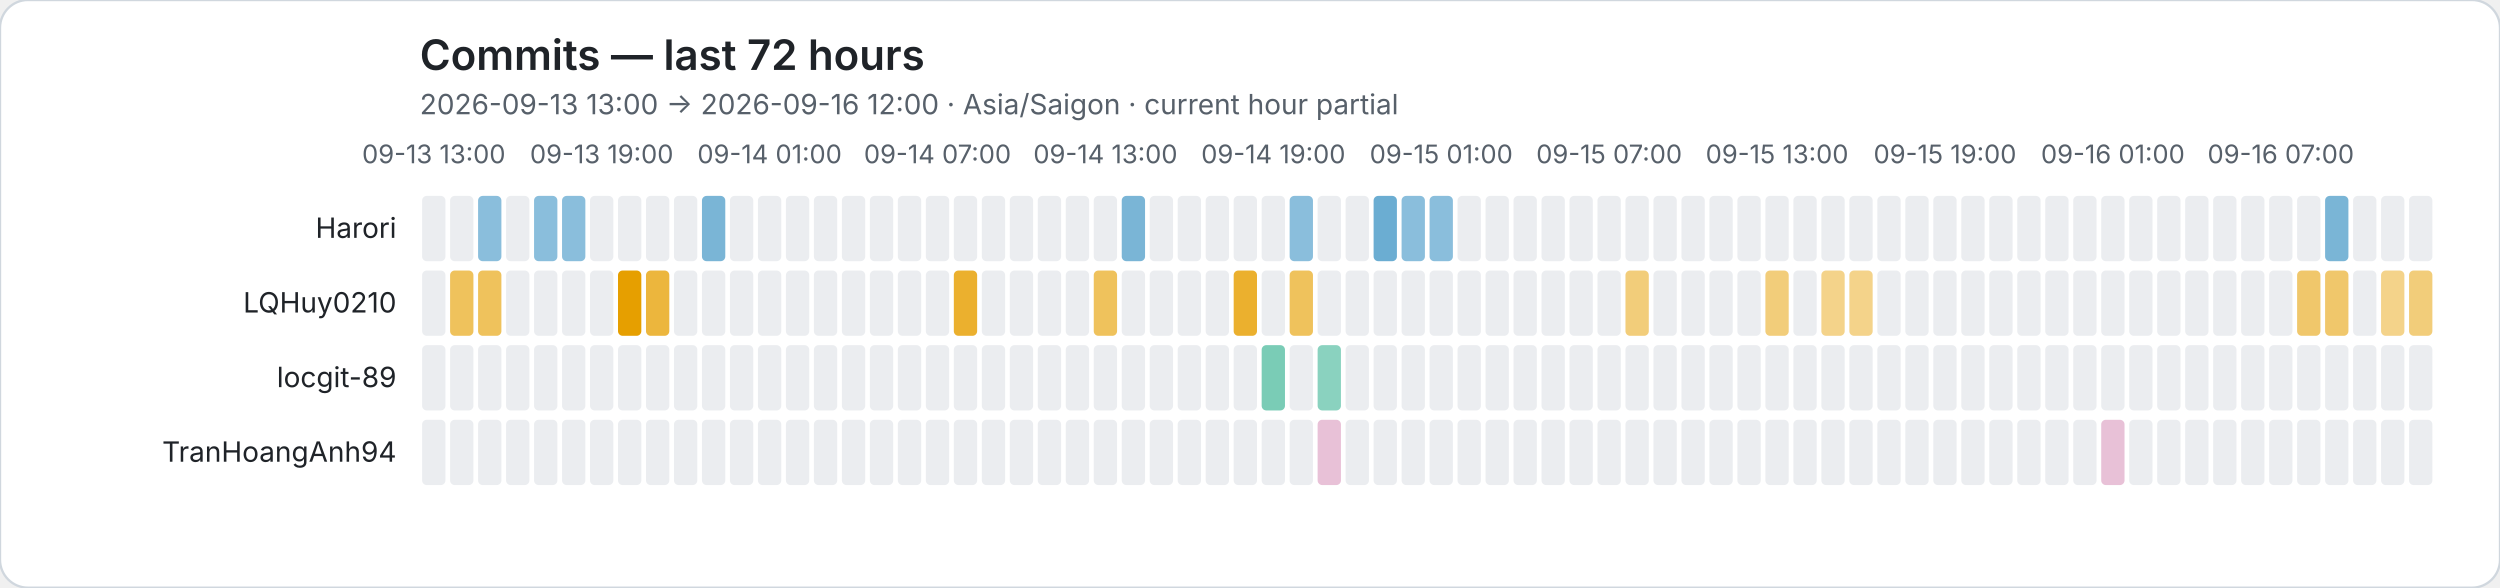
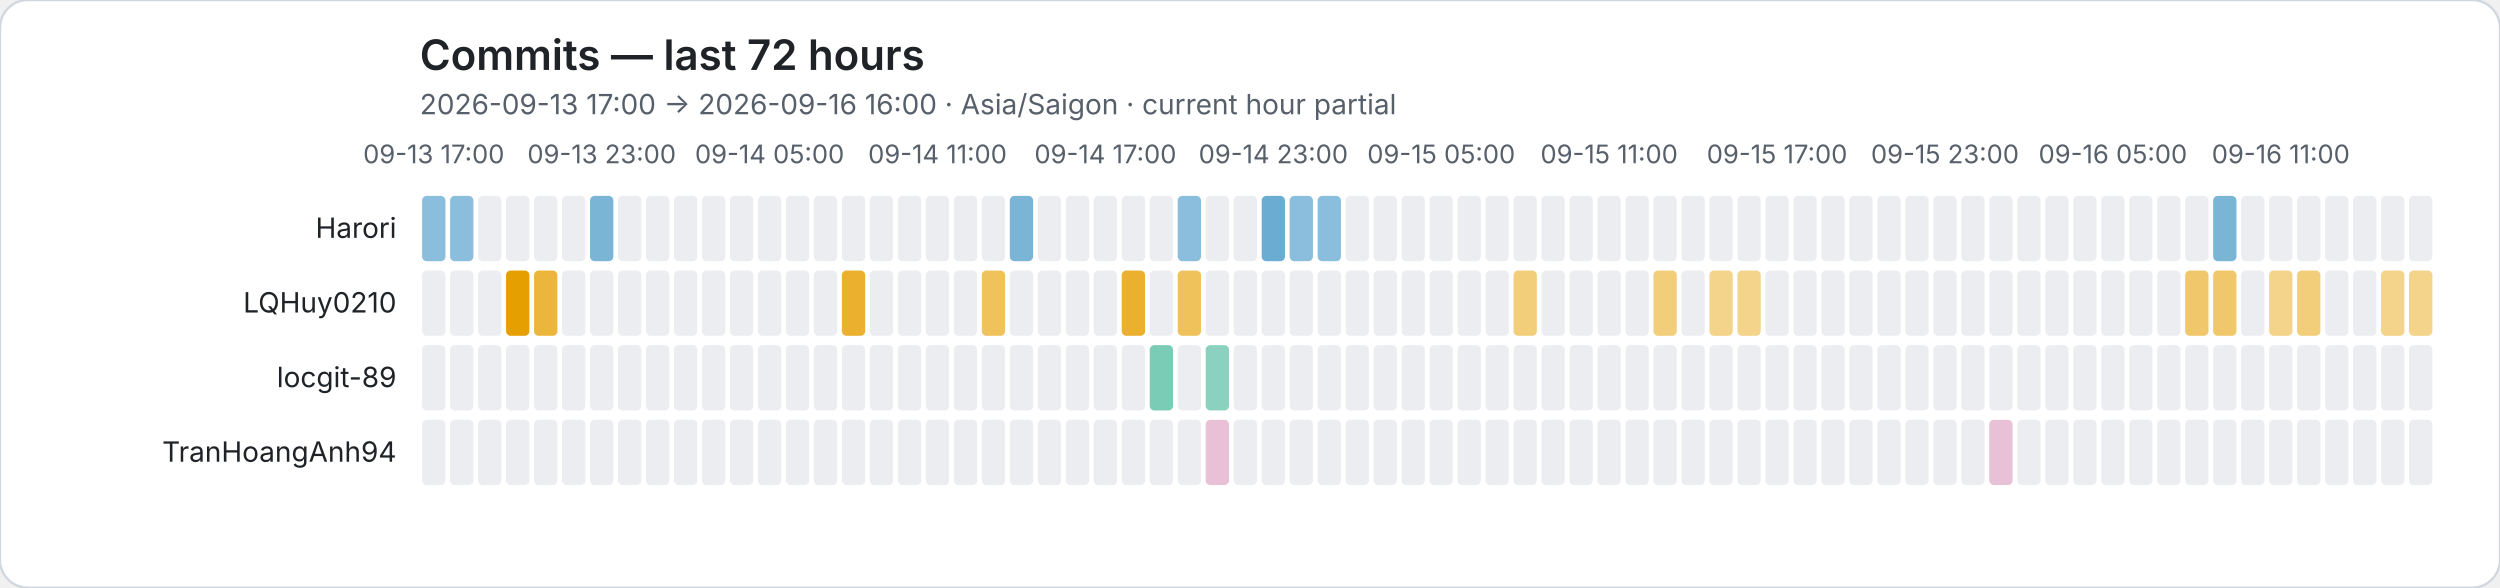
<svg xmlns="http://www.w3.org/2000/svg" role="img" viewBox="0 0 1072 252">
  <rect width="1072" height="252" rx="12" fill="#ffffff" stroke="#d0d7de" />
  <style>text{font-family:system-ui,-apple-system,BlinkMacSystemFont,"Segoe UI",sans-serif}.axis{fill:#57606a;font-size:11px}.heading{fill:#1f2328;font-size:18px;font-weight:600}.subheading{fill:#57606a;font-size:12px}.name{fill:#1f2328;font-size:12px}</style>
  <text class="heading" x="180" y="30">Commits — last 72 hours</text>
-   <text class="subheading" x="180" y="49">2026-09-13 13:00 → 2026-09-16 12:00 · Asia/Saigon · current hour partial</text>
-   <text class="axis" x="186" y="70" text-anchor="middle">09-13 13:00</text>
-   <text class="axis" x="258" y="70" text-anchor="middle">09-13 19:00</text>
-   <text class="axis" x="330" y="70" text-anchor="middle">09-14 01:00</text>
-   <text class="axis" x="402" y="70" text-anchor="middle">09-14 07:00</text>
-   <text class="axis" x="474" y="70" text-anchor="middle">09-14 13:00</text>
-   <text class="axis" x="546" y="70" text-anchor="middle">09-14 19:00</text>
-   <text class="axis" x="618" y="70" text-anchor="middle">09-15 01:00</text>
-   <text class="axis" x="690" y="70" text-anchor="middle">09-15 07:00</text>
-   <text class="axis" x="762" y="70" text-anchor="middle">09-15 13:00</text>
-   <text class="axis" x="834" y="70" text-anchor="middle">09-15 19:00</text>
-   <text class="axis" x="906" y="70" text-anchor="middle">09-16 01:00</text>
-   <text class="axis" x="978" y="70" text-anchor="middle">09-16 07:00</text>
+   <text class="subheading" x="180" y="49">2026-09-13 17:00 → 2026-09-16 16:00 · Asia/Saigon · current hour partial</text>
+   <text class="axis" x="186" y="70" text-anchor="middle">09-13 17:00</text>
+   <text class="axis" x="258" y="70" text-anchor="middle">09-13 23:00</text>
+   <text class="axis" x="330" y="70" text-anchor="middle">09-14 05:00</text>
+   <text class="axis" x="402" y="70" text-anchor="middle">09-14 11:00</text>
+   <text class="axis" x="474" y="70" text-anchor="middle">09-14 17:00</text>
+   <text class="axis" x="546" y="70" text-anchor="middle">09-14 23:00</text>
+   <text class="axis" x="618" y="70" text-anchor="middle">09-15 05:00</text>
+   <text class="axis" x="690" y="70" text-anchor="middle">09-15 11:00</text>
+   <text class="axis" x="762" y="70" text-anchor="middle">09-15 17:00</text>
+   <text class="axis" x="834" y="70" text-anchor="middle">09-15 23:00</text>
+   <text class="axis" x="906" y="70" text-anchor="middle">09-16 05:00</text>
+   <text class="axis" x="978" y="70" text-anchor="middle">09-16 11:00</text>
  <text class="name" x="170" y="102" text-anchor="end">Harori</text>
-   <rect data-hour="0" x="181" y="84" width="10" height="28" rx="2" fill="#ebedf0" />
-   <rect data-hour="1" x="193" y="84" width="10" height="28" rx="2" fill="#ebedf0" />
-   <rect data-hour="2" x="205" y="84" width="10" height="28" rx="2" fill="rgba(0, 114, 178, 0.46)" />
+   <rect data-hour="0" x="181" y="84" width="10" height="28" rx="2" fill="rgba(0, 114, 178, 0.46)" />
+   <rect data-hour="1" x="193" y="84" width="10" height="28" rx="2" fill="rgba(0, 114, 178, 0.46)" />
+   <rect data-hour="2" x="205" y="84" width="10" height="28" rx="2" fill="#ebedf0" />
  <rect data-hour="3" x="217" y="84" width="10" height="28" rx="2" fill="#ebedf0" />
-   <rect data-hour="4" x="229" y="84" width="10" height="28" rx="2" fill="rgba(0, 114, 178, 0.46)" />
-   <rect data-hour="5" x="241" y="84" width="10" height="28" rx="2" fill="rgba(0, 114, 178, 0.46)" />
-   <rect data-hour="6" x="253" y="84" width="10" height="28" rx="2" fill="#ebedf0" />
+   <rect data-hour="4" x="229" y="84" width="10" height="28" rx="2" fill="#ebedf0" />
+   <rect data-hour="5" x="241" y="84" width="10" height="28" rx="2" fill="#ebedf0" />
+   <rect data-hour="6" x="253" y="84" width="10" height="28" rx="2" fill="rgba(0, 114, 178, 0.52)" />
  <rect data-hour="7" x="265" y="84" width="10" height="28" rx="2" fill="#ebedf0" />
  <rect data-hour="8" x="277" y="84" width="10" height="28" rx="2" fill="#ebedf0" />
  <rect data-hour="9" x="289" y="84" width="10" height="28" rx="2" fill="#ebedf0" />
-   <rect data-hour="10" x="301" y="84" width="10" height="28" rx="2" fill="rgba(0, 114, 178, 0.52)" />
+   <rect data-hour="10" x="301" y="84" width="10" height="28" rx="2" fill="#ebedf0" />
  <rect data-hour="11" x="313" y="84" width="10" height="28" rx="2" fill="#ebedf0" />
  <rect data-hour="12" x="325" y="84" width="10" height="28" rx="2" fill="#ebedf0" />
  <rect data-hour="13" x="337" y="84" width="10" height="28" rx="2" fill="#ebedf0" />
  <rect data-hour="14" x="349" y="84" width="10" height="28" rx="2" fill="#ebedf0" />
  <rect data-hour="15" x="361" y="84" width="10" height="28" rx="2" fill="#ebedf0" />
  <rect data-hour="16" x="373" y="84" width="10" height="28" rx="2" fill="#ebedf0" />
  <rect data-hour="17" x="385" y="84" width="10" height="28" rx="2" fill="#ebedf0" />
  <rect data-hour="18" x="397" y="84" width="10" height="28" rx="2" fill="#ebedf0" />
  <rect data-hour="19" x="409" y="84" width="10" height="28" rx="2" fill="#ebedf0" />
  <rect data-hour="20" x="421" y="84" width="10" height="28" rx="2" fill="#ebedf0" />
-   <rect data-hour="21" x="433" y="84" width="10" height="28" rx="2" fill="#ebedf0" />
+   <rect data-hour="21" x="433" y="84" width="10" height="28" rx="2" fill="rgba(0, 114, 178, 0.52)" />
  <rect data-hour="22" x="445" y="84" width="10" height="28" rx="2" fill="#ebedf0" />
  <rect data-hour="23" x="457" y="84" width="10" height="28" rx="2" fill="#ebedf0" />
  <rect data-hour="24" x="469" y="84" width="10" height="28" rx="2" fill="#ebedf0" />
-   <rect data-hour="25" x="481" y="84" width="10" height="28" rx="2" fill="rgba(0, 114, 178, 0.52)" />
+   <rect data-hour="25" x="481" y="84" width="10" height="28" rx="2" fill="#ebedf0" />
  <rect data-hour="26" x="493" y="84" width="10" height="28" rx="2" fill="#ebedf0" />
-   <rect data-hour="27" x="505" y="84" width="10" height="28" rx="2" fill="#ebedf0" />
+   <rect data-hour="27" x="505" y="84" width="10" height="28" rx="2" fill="rgba(0, 114, 178, 0.46)" />
  <rect data-hour="28" x="517" y="84" width="10" height="28" rx="2" fill="#ebedf0" />
  <rect data-hour="29" x="529" y="84" width="10" height="28" rx="2" fill="#ebedf0" />
-   <rect data-hour="30" x="541" y="84" width="10" height="28" rx="2" fill="#ebedf0" />
+   <rect data-hour="30" x="541" y="84" width="10" height="28" rx="2" fill="rgba(0, 114, 178, 0.58)" />
  <rect data-hour="31" x="553" y="84" width="10" height="28" rx="2" fill="rgba(0, 114, 178, 0.46)" />
-   <rect data-hour="32" x="565" y="84" width="10" height="28" rx="2" fill="#ebedf0" />
+   <rect data-hour="32" x="565" y="84" width="10" height="28" rx="2" fill="rgba(0, 114, 178, 0.46)" />
  <rect data-hour="33" x="577" y="84" width="10" height="28" rx="2" fill="#ebedf0" />
-   <rect data-hour="34" x="589" y="84" width="10" height="28" rx="2" fill="rgba(0, 114, 178, 0.58)" />
-   <rect data-hour="35" x="601" y="84" width="10" height="28" rx="2" fill="rgba(0, 114, 178, 0.46)" />
-   <rect data-hour="36" x="613" y="84" width="10" height="28" rx="2" fill="rgba(0, 114, 178, 0.46)" />
+   <rect data-hour="34" x="589" y="84" width="10" height="28" rx="2" fill="#ebedf0" />
+   <rect data-hour="35" x="601" y="84" width="10" height="28" rx="2" fill="#ebedf0" />
+   <rect data-hour="36" x="613" y="84" width="10" height="28" rx="2" fill="#ebedf0" />
  <rect data-hour="37" x="625" y="84" width="10" height="28" rx="2" fill="#ebedf0" />
  <rect data-hour="38" x="637" y="84" width="10" height="28" rx="2" fill="#ebedf0" />
  <rect data-hour="39" x="649" y="84" width="10" height="28" rx="2" fill="#ebedf0" />
  <rect data-hour="40" x="661" y="84" width="10" height="28" rx="2" fill="#ebedf0" />
  <rect data-hour="41" x="673" y="84" width="10" height="28" rx="2" fill="#ebedf0" />
  <rect data-hour="42" x="685" y="84" width="10" height="28" rx="2" fill="#ebedf0" />
  <rect data-hour="43" x="697" y="84" width="10" height="28" rx="2" fill="#ebedf0" />
  <rect data-hour="44" x="709" y="84" width="10" height="28" rx="2" fill="#ebedf0" />
  <rect data-hour="45" x="721" y="84" width="10" height="28" rx="2" fill="#ebedf0" />
  <rect data-hour="46" x="733" y="84" width="10" height="28" rx="2" fill="#ebedf0" />
  <rect data-hour="47" x="745" y="84" width="10" height="28" rx="2" fill="#ebedf0" />
  <rect data-hour="48" x="757" y="84" width="10" height="28" rx="2" fill="#ebedf0" />
  <rect data-hour="49" x="769" y="84" width="10" height="28" rx="2" fill="#ebedf0" />
  <rect data-hour="50" x="781" y="84" width="10" height="28" rx="2" fill="#ebedf0" />
  <rect data-hour="51" x="793" y="84" width="10" height="28" rx="2" fill="#ebedf0" />
  <rect data-hour="52" x="805" y="84" width="10" height="28" rx="2" fill="#ebedf0" />
  <rect data-hour="53" x="817" y="84" width="10" height="28" rx="2" fill="#ebedf0" />
  <rect data-hour="54" x="829" y="84" width="10" height="28" rx="2" fill="#ebedf0" />
  <rect data-hour="55" x="841" y="84" width="10" height="28" rx="2" fill="#ebedf0" />
  <rect data-hour="56" x="853" y="84" width="10" height="28" rx="2" fill="#ebedf0" />
  <rect data-hour="57" x="865" y="84" width="10" height="28" rx="2" fill="#ebedf0" />
  <rect data-hour="58" x="877" y="84" width="10" height="28" rx="2" fill="#ebedf0" />
  <rect data-hour="59" x="889" y="84" width="10" height="28" rx="2" fill="#ebedf0" />
  <rect data-hour="60" x="901" y="84" width="10" height="28" rx="2" fill="#ebedf0" />
  <rect data-hour="61" x="913" y="84" width="10" height="28" rx="2" fill="#ebedf0" />
  <rect data-hour="62" x="925" y="84" width="10" height="28" rx="2" fill="#ebedf0" />
  <rect data-hour="63" x="937" y="84" width="10" height="28" rx="2" fill="#ebedf0" />
-   <rect data-hour="64" x="949" y="84" width="10" height="28" rx="2" fill="#ebedf0" />
+   <rect data-hour="64" x="949" y="84" width="10" height="28" rx="2" fill="rgba(0, 114, 178, 0.52)" />
  <rect data-hour="65" x="961" y="84" width="10" height="28" rx="2" fill="#ebedf0" />
  <rect data-hour="66" x="973" y="84" width="10" height="28" rx="2" fill="#ebedf0" />
  <rect data-hour="67" x="985" y="84" width="10" height="28" rx="2" fill="#ebedf0" />
-   <rect data-hour="68" x="997" y="84" width="10" height="28" rx="2" fill="rgba(0, 114, 178, 0.52)" />
+   <rect data-hour="68" x="997" y="84" width="10" height="28" rx="2" fill="#ebedf0" />
  <rect data-hour="69" x="1009" y="84" width="10" height="28" rx="2" fill="#ebedf0" />
  <rect data-hour="70" x="1021" y="84" width="10" height="28" rx="2" fill="#ebedf0" />
  <rect data-hour="71" x="1033" y="84" width="10" height="28" rx="2" fill="#ebedf0" />
  <text class="name" x="170" y="134" text-anchor="end">LQHuy0210</text>
  <rect data-hour="0" x="181" y="116" width="10" height="28" rx="2" fill="#ebedf0" />
-   <rect data-hour="1" x="193" y="116" width="10" height="28" rx="2" fill="rgba(230, 159, 0, 0.64)" />
-   <rect data-hour="2" x="205" y="116" width="10" height="28" rx="2" fill="rgba(230, 159, 0, 0.64)" />
-   <rect data-hour="3" x="217" y="116" width="10" height="28" rx="2" fill="#ebedf0" />
-   <rect data-hour="4" x="229" y="116" width="10" height="28" rx="2" fill="#ebedf0" />
+   <rect data-hour="1" x="193" y="116" width="10" height="28" rx="2" fill="#ebedf0" />
+   <rect data-hour="2" x="205" y="116" width="10" height="28" rx="2" fill="#ebedf0" />
+   <rect data-hour="3" x="217" y="116" width="10" height="28" rx="2" fill="rgba(230, 159, 0, 1.00)" />
+   <rect data-hour="4" x="229" y="116" width="10" height="28" rx="2" fill="rgba(230, 159, 0, 0.76)" />
  <rect data-hour="5" x="241" y="116" width="10" height="28" rx="2" fill="#ebedf0" />
  <rect data-hour="6" x="253" y="116" width="10" height="28" rx="2" fill="#ebedf0" />
-   <rect data-hour="7" x="265" y="116" width="10" height="28" rx="2" fill="rgba(230, 159, 0, 1.00)" />
-   <rect data-hour="8" x="277" y="116" width="10" height="28" rx="2" fill="rgba(230, 159, 0, 0.76)" />
+   <rect data-hour="7" x="265" y="116" width="10" height="28" rx="2" fill="#ebedf0" />
+   <rect data-hour="8" x="277" y="116" width="10" height="28" rx="2" fill="#ebedf0" />
  <rect data-hour="9" x="289" y="116" width="10" height="28" rx="2" fill="#ebedf0" />
  <rect data-hour="10" x="301" y="116" width="10" height="28" rx="2" fill="#ebedf0" />
  <rect data-hour="11" x="313" y="116" width="10" height="28" rx="2" fill="#ebedf0" />
  <rect data-hour="12" x="325" y="116" width="10" height="28" rx="2" fill="#ebedf0" />
  <rect data-hour="13" x="337" y="116" width="10" height="28" rx="2" fill="#ebedf0" />
  <rect data-hour="14" x="349" y="116" width="10" height="28" rx="2" fill="#ebedf0" />
-   <rect data-hour="15" x="361" y="116" width="10" height="28" rx="2" fill="#ebedf0" />
+   <rect data-hour="15" x="361" y="116" width="10" height="28" rx="2" fill="rgba(230, 159, 0, 0.82)" />
  <rect data-hour="16" x="373" y="116" width="10" height="28" rx="2" fill="#ebedf0" />
  <rect data-hour="17" x="385" y="116" width="10" height="28" rx="2" fill="#ebedf0" />
  <rect data-hour="18" x="397" y="116" width="10" height="28" rx="2" fill="#ebedf0" />
-   <rect data-hour="19" x="409" y="116" width="10" height="28" rx="2" fill="rgba(230, 159, 0, 0.82)" />
-   <rect data-hour="20" x="421" y="116" width="10" height="28" rx="2" fill="#ebedf0" />
+   <rect data-hour="19" x="409" y="116" width="10" height="28" rx="2" fill="#ebedf0" />
+   <rect data-hour="20" x="421" y="116" width="10" height="28" rx="2" fill="rgba(230, 159, 0, 0.64)" />
  <rect data-hour="21" x="433" y="116" width="10" height="28" rx="2" fill="#ebedf0" />
  <rect data-hour="22" x="445" y="116" width="10" height="28" rx="2" fill="#ebedf0" />
  <rect data-hour="23" x="457" y="116" width="10" height="28" rx="2" fill="#ebedf0" />
-   <rect data-hour="24" x="469" y="116" width="10" height="28" rx="2" fill="rgba(230, 159, 0, 0.64)" />
-   <rect data-hour="25" x="481" y="116" width="10" height="28" rx="2" fill="#ebedf0" />
+   <rect data-hour="24" x="469" y="116" width="10" height="28" rx="2" fill="#ebedf0" />
+   <rect data-hour="25" x="481" y="116" width="10" height="28" rx="2" fill="rgba(230, 159, 0, 0.82)" />
  <rect data-hour="26" x="493" y="116" width="10" height="28" rx="2" fill="#ebedf0" />
-   <rect data-hour="27" x="505" y="116" width="10" height="28" rx="2" fill="#ebedf0" />
+   <rect data-hour="27" x="505" y="116" width="10" height="28" rx="2" fill="rgba(230, 159, 0, 0.64)" />
  <rect data-hour="28" x="517" y="116" width="10" height="28" rx="2" fill="#ebedf0" />
-   <rect data-hour="29" x="529" y="116" width="10" height="28" rx="2" fill="rgba(230, 159, 0, 0.82)" />
+   <rect data-hour="29" x="529" y="116" width="10" height="28" rx="2" fill="#ebedf0" />
  <rect data-hour="30" x="541" y="116" width="10" height="28" rx="2" fill="#ebedf0" />
-   <rect data-hour="31" x="553" y="116" width="10" height="28" rx="2" fill="rgba(230, 159, 0, 0.64)" />
+   <rect data-hour="31" x="553" y="116" width="10" height="28" rx="2" fill="#ebedf0" />
  <rect data-hour="32" x="565" y="116" width="10" height="28" rx="2" fill="#ebedf0" />
  <rect data-hour="33" x="577" y="116" width="10" height="28" rx="2" fill="#ebedf0" />
  <rect data-hour="34" x="589" y="116" width="10" height="28" rx="2" fill="#ebedf0" />
  <rect data-hour="35" x="601" y="116" width="10" height="28" rx="2" fill="#ebedf0" />
  <rect data-hour="36" x="613" y="116" width="10" height="28" rx="2" fill="#ebedf0" />
  <rect data-hour="37" x="625" y="116" width="10" height="28" rx="2" fill="#ebedf0" />
  <rect data-hour="38" x="637" y="116" width="10" height="28" rx="2" fill="#ebedf0" />
-   <rect data-hour="39" x="649" y="116" width="10" height="28" rx="2" fill="#ebedf0" />
+   <rect data-hour="39" x="649" y="116" width="10" height="28" rx="2" fill="rgba(230, 159, 0, 0.52)" />
  <rect data-hour="40" x="661" y="116" width="10" height="28" rx="2" fill="#ebedf0" />
  <rect data-hour="41" x="673" y="116" width="10" height="28" rx="2" fill="#ebedf0" />
  <rect data-hour="42" x="685" y="116" width="10" height="28" rx="2" fill="#ebedf0" />
-   <rect data-hour="43" x="697" y="116" width="10" height="28" rx="2" fill="rgba(230, 159, 0, 0.52)" />
-   <rect data-hour="44" x="709" y="116" width="10" height="28" rx="2" fill="#ebedf0" />
+   <rect data-hour="43" x="697" y="116" width="10" height="28" rx="2" fill="#ebedf0" />
+   <rect data-hour="44" x="709" y="116" width="10" height="28" rx="2" fill="rgba(230, 159, 0, 0.52)" />
  <rect data-hour="45" x="721" y="116" width="10" height="28" rx="2" fill="#ebedf0" />
-   <rect data-hour="46" x="733" y="116" width="10" height="28" rx="2" fill="#ebedf0" />
-   <rect data-hour="47" x="745" y="116" width="10" height="28" rx="2" fill="#ebedf0" />
-   <rect data-hour="48" x="757" y="116" width="10" height="28" rx="2" fill="rgba(230, 159, 0, 0.52)" />
+   <rect data-hour="46" x="733" y="116" width="10" height="28" rx="2" fill="rgba(230, 159, 0, 0.46)" />
+   <rect data-hour="47" x="745" y="116" width="10" height="28" rx="2" fill="rgba(230, 159, 0, 0.46)" />
+   <rect data-hour="48" x="757" y="116" width="10" height="28" rx="2" fill="#ebedf0" />
  <rect data-hour="49" x="769" y="116" width="10" height="28" rx="2" fill="#ebedf0" />
-   <rect data-hour="50" x="781" y="116" width="10" height="28" rx="2" fill="rgba(230, 159, 0, 0.46)" />
-   <rect data-hour="51" x="793" y="116" width="10" height="28" rx="2" fill="rgba(230, 159, 0, 0.46)" />
+   <rect data-hour="50" x="781" y="116" width="10" height="28" rx="2" fill="#ebedf0" />
+   <rect data-hour="51" x="793" y="116" width="10" height="28" rx="2" fill="#ebedf0" />
  <rect data-hour="52" x="805" y="116" width="10" height="28" rx="2" fill="#ebedf0" />
  <rect data-hour="53" x="817" y="116" width="10" height="28" rx="2" fill="#ebedf0" />
  <rect data-hour="54" x="829" y="116" width="10" height="28" rx="2" fill="#ebedf0" />
  <rect data-hour="55" x="841" y="116" width="10" height="28" rx="2" fill="#ebedf0" />
  <rect data-hour="56" x="853" y="116" width="10" height="28" rx="2" fill="#ebedf0" />
  <rect data-hour="57" x="865" y="116" width="10" height="28" rx="2" fill="#ebedf0" />
  <rect data-hour="58" x="877" y="116" width="10" height="28" rx="2" fill="#ebedf0" />
  <rect data-hour="59" x="889" y="116" width="10" height="28" rx="2" fill="#ebedf0" />
  <rect data-hour="60" x="901" y="116" width="10" height="28" rx="2" fill="#ebedf0" />
  <rect data-hour="61" x="913" y="116" width="10" height="28" rx="2" fill="#ebedf0" />
  <rect data-hour="62" x="925" y="116" width="10" height="28" rx="2" fill="#ebedf0" />
-   <rect data-hour="63" x="937" y="116" width="10" height="28" rx="2" fill="#ebedf0" />
-   <rect data-hour="64" x="949" y="116" width="10" height="28" rx="2" fill="#ebedf0" />
+   <rect data-hour="63" x="937" y="116" width="10" height="28" rx="2" fill="rgba(230, 159, 0, 0.58)" />
+   <rect data-hour="64" x="949" y="116" width="10" height="28" rx="2" fill="rgba(230, 159, 0, 0.58)" />
  <rect data-hour="65" x="961" y="116" width="10" height="28" rx="2" fill="#ebedf0" />
-   <rect data-hour="66" x="973" y="116" width="10" height="28" rx="2" fill="#ebedf0" />
-   <rect data-hour="67" x="985" y="116" width="10" height="28" rx="2" fill="rgba(230, 159, 0, 0.58)" />
-   <rect data-hour="68" x="997" y="116" width="10" height="28" rx="2" fill="rgba(230, 159, 0, 0.58)" />
+   <rect data-hour="66" x="973" y="116" width="10" height="28" rx="2" fill="rgba(230, 159, 0, 0.46)" />
+   <rect data-hour="67" x="985" y="116" width="10" height="28" rx="2" fill="rgba(230, 159, 0, 0.52)" />
+   <rect data-hour="68" x="997" y="116" width="10" height="28" rx="2" fill="#ebedf0" />
  <rect data-hour="69" x="1009" y="116" width="10" height="28" rx="2" fill="#ebedf0" />
  <rect data-hour="70" x="1021" y="116" width="10" height="28" rx="2" fill="rgba(230, 159, 0, 0.46)" />
-   <rect data-hour="71" x="1033" y="116" width="10" height="28" rx="2" fill="rgba(230, 159, 0, 0.52)" />
+   <rect data-hour="71" x="1033" y="116" width="10" height="28" rx="2" fill="rgba(230, 159, 0, 0.46)" />
  <text class="name" x="170" y="166" text-anchor="end">locgit-89</text>
  <rect data-hour="0" x="181" y="148" width="10" height="28" rx="2" fill="#ebedf0" />
  <rect data-hour="1" x="193" y="148" width="10" height="28" rx="2" fill="#ebedf0" />
  <rect data-hour="2" x="205" y="148" width="10" height="28" rx="2" fill="#ebedf0" />
  <rect data-hour="3" x="217" y="148" width="10" height="28" rx="2" fill="#ebedf0" />
  <rect data-hour="4" x="229" y="148" width="10" height="28" rx="2" fill="#ebedf0" />
  <rect data-hour="5" x="241" y="148" width="10" height="28" rx="2" fill="#ebedf0" />
  <rect data-hour="6" x="253" y="148" width="10" height="28" rx="2" fill="#ebedf0" />
  <rect data-hour="7" x="265" y="148" width="10" height="28" rx="2" fill="#ebedf0" />
  <rect data-hour="8" x="277" y="148" width="10" height="28" rx="2" fill="#ebedf0" />
  <rect data-hour="9" x="289" y="148" width="10" height="28" rx="2" fill="#ebedf0" />
  <rect data-hour="10" x="301" y="148" width="10" height="28" rx="2" fill="#ebedf0" />
  <rect data-hour="11" x="313" y="148" width="10" height="28" rx="2" fill="#ebedf0" />
  <rect data-hour="12" x="325" y="148" width="10" height="28" rx="2" fill="#ebedf0" />
  <rect data-hour="13" x="337" y="148" width="10" height="28" rx="2" fill="#ebedf0" />
  <rect data-hour="14" x="349" y="148" width="10" height="28" rx="2" fill="#ebedf0" />
  <rect data-hour="15" x="361" y="148" width="10" height="28" rx="2" fill="#ebedf0" />
  <rect data-hour="16" x="373" y="148" width="10" height="28" rx="2" fill="#ebedf0" />
  <rect data-hour="17" x="385" y="148" width="10" height="28" rx="2" fill="#ebedf0" />
  <rect data-hour="18" x="397" y="148" width="10" height="28" rx="2" fill="#ebedf0" />
  <rect data-hour="19" x="409" y="148" width="10" height="28" rx="2" fill="#ebedf0" />
  <rect data-hour="20" x="421" y="148" width="10" height="28" rx="2" fill="#ebedf0" />
  <rect data-hour="21" x="433" y="148" width="10" height="28" rx="2" fill="#ebedf0" />
  <rect data-hour="22" x="445" y="148" width="10" height="28" rx="2" fill="#ebedf0" />
  <rect data-hour="23" x="457" y="148" width="10" height="28" rx="2" fill="#ebedf0" />
  <rect data-hour="24" x="469" y="148" width="10" height="28" rx="2" fill="#ebedf0" />
  <rect data-hour="25" x="481" y="148" width="10" height="28" rx="2" fill="#ebedf0" />
-   <rect data-hour="26" x="493" y="148" width="10" height="28" rx="2" fill="#ebedf0" />
+   <rect data-hour="26" x="493" y="148" width="10" height="28" rx="2" fill="rgba(0, 158, 115, 0.52)" />
  <rect data-hour="27" x="505" y="148" width="10" height="28" rx="2" fill="#ebedf0" />
-   <rect data-hour="28" x="517" y="148" width="10" height="28" rx="2" fill="#ebedf0" />
+   <rect data-hour="28" x="517" y="148" width="10" height="28" rx="2" fill="rgba(0, 158, 115, 0.46)" />
  <rect data-hour="29" x="529" y="148" width="10" height="28" rx="2" fill="#ebedf0" />
-   <rect data-hour="30" x="541" y="148" width="10" height="28" rx="2" fill="rgba(0, 158, 115, 0.52)" />
+   <rect data-hour="30" x="541" y="148" width="10" height="28" rx="2" fill="#ebedf0" />
  <rect data-hour="31" x="553" y="148" width="10" height="28" rx="2" fill="#ebedf0" />
-   <rect data-hour="32" x="565" y="148" width="10" height="28" rx="2" fill="rgba(0, 158, 115, 0.46)" />
+   <rect data-hour="32" x="565" y="148" width="10" height="28" rx="2" fill="#ebedf0" />
  <rect data-hour="33" x="577" y="148" width="10" height="28" rx="2" fill="#ebedf0" />
  <rect data-hour="34" x="589" y="148" width="10" height="28" rx="2" fill="#ebedf0" />
  <rect data-hour="35" x="601" y="148" width="10" height="28" rx="2" fill="#ebedf0" />
  <rect data-hour="36" x="613" y="148" width="10" height="28" rx="2" fill="#ebedf0" />
  <rect data-hour="37" x="625" y="148" width="10" height="28" rx="2" fill="#ebedf0" />
  <rect data-hour="38" x="637" y="148" width="10" height="28" rx="2" fill="#ebedf0" />
  <rect data-hour="39" x="649" y="148" width="10" height="28" rx="2" fill="#ebedf0" />
  <rect data-hour="40" x="661" y="148" width="10" height="28" rx="2" fill="#ebedf0" />
  <rect data-hour="41" x="673" y="148" width="10" height="28" rx="2" fill="#ebedf0" />
  <rect data-hour="42" x="685" y="148" width="10" height="28" rx="2" fill="#ebedf0" />
  <rect data-hour="43" x="697" y="148" width="10" height="28" rx="2" fill="#ebedf0" />
  <rect data-hour="44" x="709" y="148" width="10" height="28" rx="2" fill="#ebedf0" />
  <rect data-hour="45" x="721" y="148" width="10" height="28" rx="2" fill="#ebedf0" />
  <rect data-hour="46" x="733" y="148" width="10" height="28" rx="2" fill="#ebedf0" />
  <rect data-hour="47" x="745" y="148" width="10" height="28" rx="2" fill="#ebedf0" />
  <rect data-hour="48" x="757" y="148" width="10" height="28" rx="2" fill="#ebedf0" />
  <rect data-hour="49" x="769" y="148" width="10" height="28" rx="2" fill="#ebedf0" />
  <rect data-hour="50" x="781" y="148" width="10" height="28" rx="2" fill="#ebedf0" />
  <rect data-hour="51" x="793" y="148" width="10" height="28" rx="2" fill="#ebedf0" />
  <rect data-hour="52" x="805" y="148" width="10" height="28" rx="2" fill="#ebedf0" />
  <rect data-hour="53" x="817" y="148" width="10" height="28" rx="2" fill="#ebedf0" />
  <rect data-hour="54" x="829" y="148" width="10" height="28" rx="2" fill="#ebedf0" />
  <rect data-hour="55" x="841" y="148" width="10" height="28" rx="2" fill="#ebedf0" />
  <rect data-hour="56" x="853" y="148" width="10" height="28" rx="2" fill="#ebedf0" />
  <rect data-hour="57" x="865" y="148" width="10" height="28" rx="2" fill="#ebedf0" />
  <rect data-hour="58" x="877" y="148" width="10" height="28" rx="2" fill="#ebedf0" />
  <rect data-hour="59" x="889" y="148" width="10" height="28" rx="2" fill="#ebedf0" />
  <rect data-hour="60" x="901" y="148" width="10" height="28" rx="2" fill="#ebedf0" />
  <rect data-hour="61" x="913" y="148" width="10" height="28" rx="2" fill="#ebedf0" />
  <rect data-hour="62" x="925" y="148" width="10" height="28" rx="2" fill="#ebedf0" />
  <rect data-hour="63" x="937" y="148" width="10" height="28" rx="2" fill="#ebedf0" />
  <rect data-hour="64" x="949" y="148" width="10" height="28" rx="2" fill="#ebedf0" />
  <rect data-hour="65" x="961" y="148" width="10" height="28" rx="2" fill="#ebedf0" />
  <rect data-hour="66" x="973" y="148" width="10" height="28" rx="2" fill="#ebedf0" />
  <rect data-hour="67" x="985" y="148" width="10" height="28" rx="2" fill="#ebedf0" />
  <rect data-hour="68" x="997" y="148" width="10" height="28" rx="2" fill="#ebedf0" />
  <rect data-hour="69" x="1009" y="148" width="10" height="28" rx="2" fill="#ebedf0" />
  <rect data-hour="70" x="1021" y="148" width="10" height="28" rx="2" fill="#ebedf0" />
  <rect data-hour="71" x="1033" y="148" width="10" height="28" rx="2" fill="#ebedf0" />
  <text class="name" x="170" y="198" text-anchor="end">TranHoangAnh94</text>
  <rect data-hour="0" x="181" y="180" width="10" height="28" rx="2" fill="#ebedf0" />
  <rect data-hour="1" x="193" y="180" width="10" height="28" rx="2" fill="#ebedf0" />
  <rect data-hour="2" x="205" y="180" width="10" height="28" rx="2" fill="#ebedf0" />
  <rect data-hour="3" x="217" y="180" width="10" height="28" rx="2" fill="#ebedf0" />
  <rect data-hour="4" x="229" y="180" width="10" height="28" rx="2" fill="#ebedf0" />
  <rect data-hour="5" x="241" y="180" width="10" height="28" rx="2" fill="#ebedf0" />
  <rect data-hour="6" x="253" y="180" width="10" height="28" rx="2" fill="#ebedf0" />
  <rect data-hour="7" x="265" y="180" width="10" height="28" rx="2" fill="#ebedf0" />
  <rect data-hour="8" x="277" y="180" width="10" height="28" rx="2" fill="#ebedf0" />
  <rect data-hour="9" x="289" y="180" width="10" height="28" rx="2" fill="#ebedf0" />
  <rect data-hour="10" x="301" y="180" width="10" height="28" rx="2" fill="#ebedf0" />
  <rect data-hour="11" x="313" y="180" width="10" height="28" rx="2" fill="#ebedf0" />
  <rect data-hour="12" x="325" y="180" width="10" height="28" rx="2" fill="#ebedf0" />
  <rect data-hour="13" x="337" y="180" width="10" height="28" rx="2" fill="#ebedf0" />
  <rect data-hour="14" x="349" y="180" width="10" height="28" rx="2" fill="#ebedf0" />
  <rect data-hour="15" x="361" y="180" width="10" height="28" rx="2" fill="#ebedf0" />
  <rect data-hour="16" x="373" y="180" width="10" height="28" rx="2" fill="#ebedf0" />
  <rect data-hour="17" x="385" y="180" width="10" height="28" rx="2" fill="#ebedf0" />
  <rect data-hour="18" x="397" y="180" width="10" height="28" rx="2" fill="#ebedf0" />
  <rect data-hour="19" x="409" y="180" width="10" height="28" rx="2" fill="#ebedf0" />
  <rect data-hour="20" x="421" y="180" width="10" height="28" rx="2" fill="#ebedf0" />
  <rect data-hour="21" x="433" y="180" width="10" height="28" rx="2" fill="#ebedf0" />
  <rect data-hour="22" x="445" y="180" width="10" height="28" rx="2" fill="#ebedf0" />
  <rect data-hour="23" x="457" y="180" width="10" height="28" rx="2" fill="#ebedf0" />
  <rect data-hour="24" x="469" y="180" width="10" height="28" rx="2" fill="#ebedf0" />
  <rect data-hour="25" x="481" y="180" width="10" height="28" rx="2" fill="#ebedf0" />
  <rect data-hour="26" x="493" y="180" width="10" height="28" rx="2" fill="#ebedf0" />
  <rect data-hour="27" x="505" y="180" width="10" height="28" rx="2" fill="#ebedf0" />
-   <rect data-hour="28" x="517" y="180" width="10" height="28" rx="2" fill="#ebedf0" />
+   <rect data-hour="28" x="517" y="180" width="10" height="28" rx="2" fill="rgba(204, 121, 167, 0.46)" />
  <rect data-hour="29" x="529" y="180" width="10" height="28" rx="2" fill="#ebedf0" />
  <rect data-hour="30" x="541" y="180" width="10" height="28" rx="2" fill="#ebedf0" />
  <rect data-hour="31" x="553" y="180" width="10" height="28" rx="2" fill="#ebedf0" />
-   <rect data-hour="32" x="565" y="180" width="10" height="28" rx="2" fill="rgba(204, 121, 167, 0.46)" />
+   <rect data-hour="32" x="565" y="180" width="10" height="28" rx="2" fill="#ebedf0" />
  <rect data-hour="33" x="577" y="180" width="10" height="28" rx="2" fill="#ebedf0" />
  <rect data-hour="34" x="589" y="180" width="10" height="28" rx="2" fill="#ebedf0" />
  <rect data-hour="35" x="601" y="180" width="10" height="28" rx="2" fill="#ebedf0" />
  <rect data-hour="36" x="613" y="180" width="10" height="28" rx="2" fill="#ebedf0" />
  <rect data-hour="37" x="625" y="180" width="10" height="28" rx="2" fill="#ebedf0" />
  <rect data-hour="38" x="637" y="180" width="10" height="28" rx="2" fill="#ebedf0" />
  <rect data-hour="39" x="649" y="180" width="10" height="28" rx="2" fill="#ebedf0" />
  <rect data-hour="40" x="661" y="180" width="10" height="28" rx="2" fill="#ebedf0" />
  <rect data-hour="41" x="673" y="180" width="10" height="28" rx="2" fill="#ebedf0" />
  <rect data-hour="42" x="685" y="180" width="10" height="28" rx="2" fill="#ebedf0" />
  <rect data-hour="43" x="697" y="180" width="10" height="28" rx="2" fill="#ebedf0" />
  <rect data-hour="44" x="709" y="180" width="10" height="28" rx="2" fill="#ebedf0" />
  <rect data-hour="45" x="721" y="180" width="10" height="28" rx="2" fill="#ebedf0" />
  <rect data-hour="46" x="733" y="180" width="10" height="28" rx="2" fill="#ebedf0" />
  <rect data-hour="47" x="745" y="180" width="10" height="28" rx="2" fill="#ebedf0" />
  <rect data-hour="48" x="757" y="180" width="10" height="28" rx="2" fill="#ebedf0" />
  <rect data-hour="49" x="769" y="180" width="10" height="28" rx="2" fill="#ebedf0" />
  <rect data-hour="50" x="781" y="180" width="10" height="28" rx="2" fill="#ebedf0" />
  <rect data-hour="51" x="793" y="180" width="10" height="28" rx="2" fill="#ebedf0" />
  <rect data-hour="52" x="805" y="180" width="10" height="28" rx="2" fill="#ebedf0" />
  <rect data-hour="53" x="817" y="180" width="10" height="28" rx="2" fill="#ebedf0" />
  <rect data-hour="54" x="829" y="180" width="10" height="28" rx="2" fill="#ebedf0" />
  <rect data-hour="55" x="841" y="180" width="10" height="28" rx="2" fill="#ebedf0" />
-   <rect data-hour="56" x="853" y="180" width="10" height="28" rx="2" fill="#ebedf0" />
+   <rect data-hour="56" x="853" y="180" width="10" height="28" rx="2" fill="rgba(204, 121, 167, 0.46)" />
  <rect data-hour="57" x="865" y="180" width="10" height="28" rx="2" fill="#ebedf0" />
  <rect data-hour="58" x="877" y="180" width="10" height="28" rx="2" fill="#ebedf0" />
  <rect data-hour="59" x="889" y="180" width="10" height="28" rx="2" fill="#ebedf0" />
-   <rect data-hour="60" x="901" y="180" width="10" height="28" rx="2" fill="rgba(204, 121, 167, 0.46)" />
+   <rect data-hour="60" x="901" y="180" width="10" height="28" rx="2" fill="#ebedf0" />
  <rect data-hour="61" x="913" y="180" width="10" height="28" rx="2" fill="#ebedf0" />
  <rect data-hour="62" x="925" y="180" width="10" height="28" rx="2" fill="#ebedf0" />
  <rect data-hour="63" x="937" y="180" width="10" height="28" rx="2" fill="#ebedf0" />
  <rect data-hour="64" x="949" y="180" width="10" height="28" rx="2" fill="#ebedf0" />
  <rect data-hour="65" x="961" y="180" width="10" height="28" rx="2" fill="#ebedf0" />
  <rect data-hour="66" x="973" y="180" width="10" height="28" rx="2" fill="#ebedf0" />
  <rect data-hour="67" x="985" y="180" width="10" height="28" rx="2" fill="#ebedf0" />
  <rect data-hour="68" x="997" y="180" width="10" height="28" rx="2" fill="#ebedf0" />
  <rect data-hour="69" x="1009" y="180" width="10" height="28" rx="2" fill="#ebedf0" />
  <rect data-hour="70" x="1021" y="180" width="10" height="28" rx="2" fill="#ebedf0" />
  <rect data-hour="71" x="1033" y="180" width="10" height="28" rx="2" fill="#ebedf0" />
</svg>
